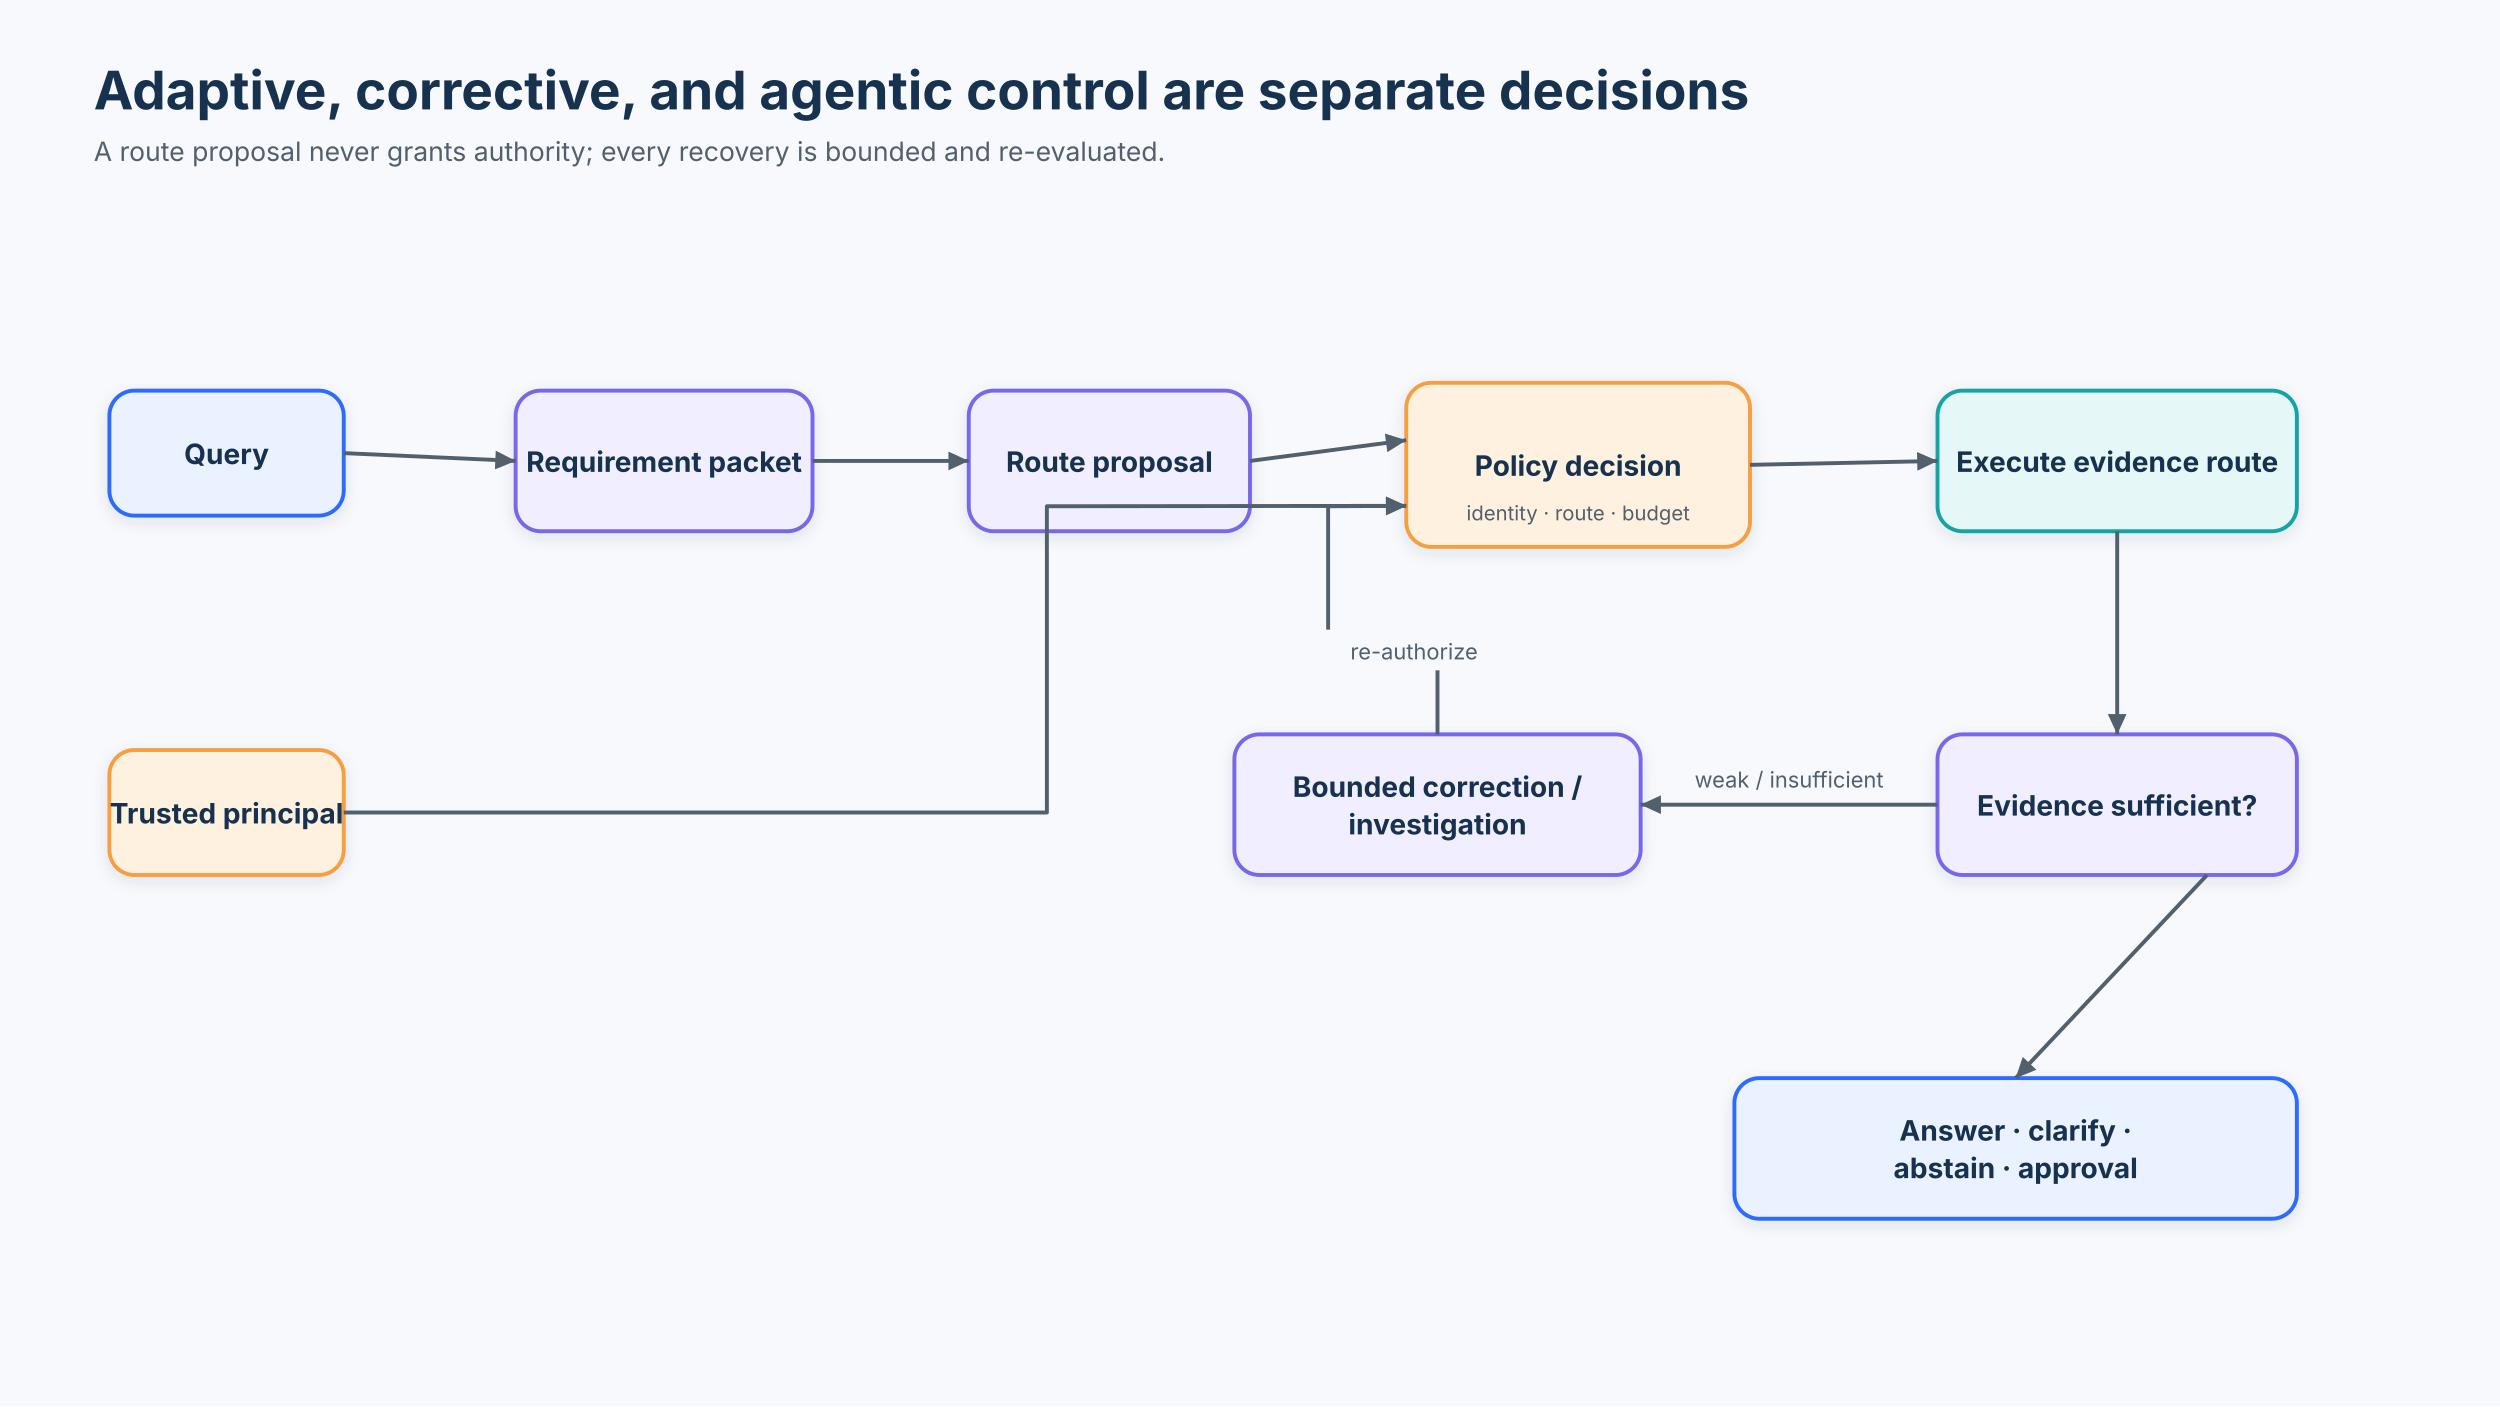
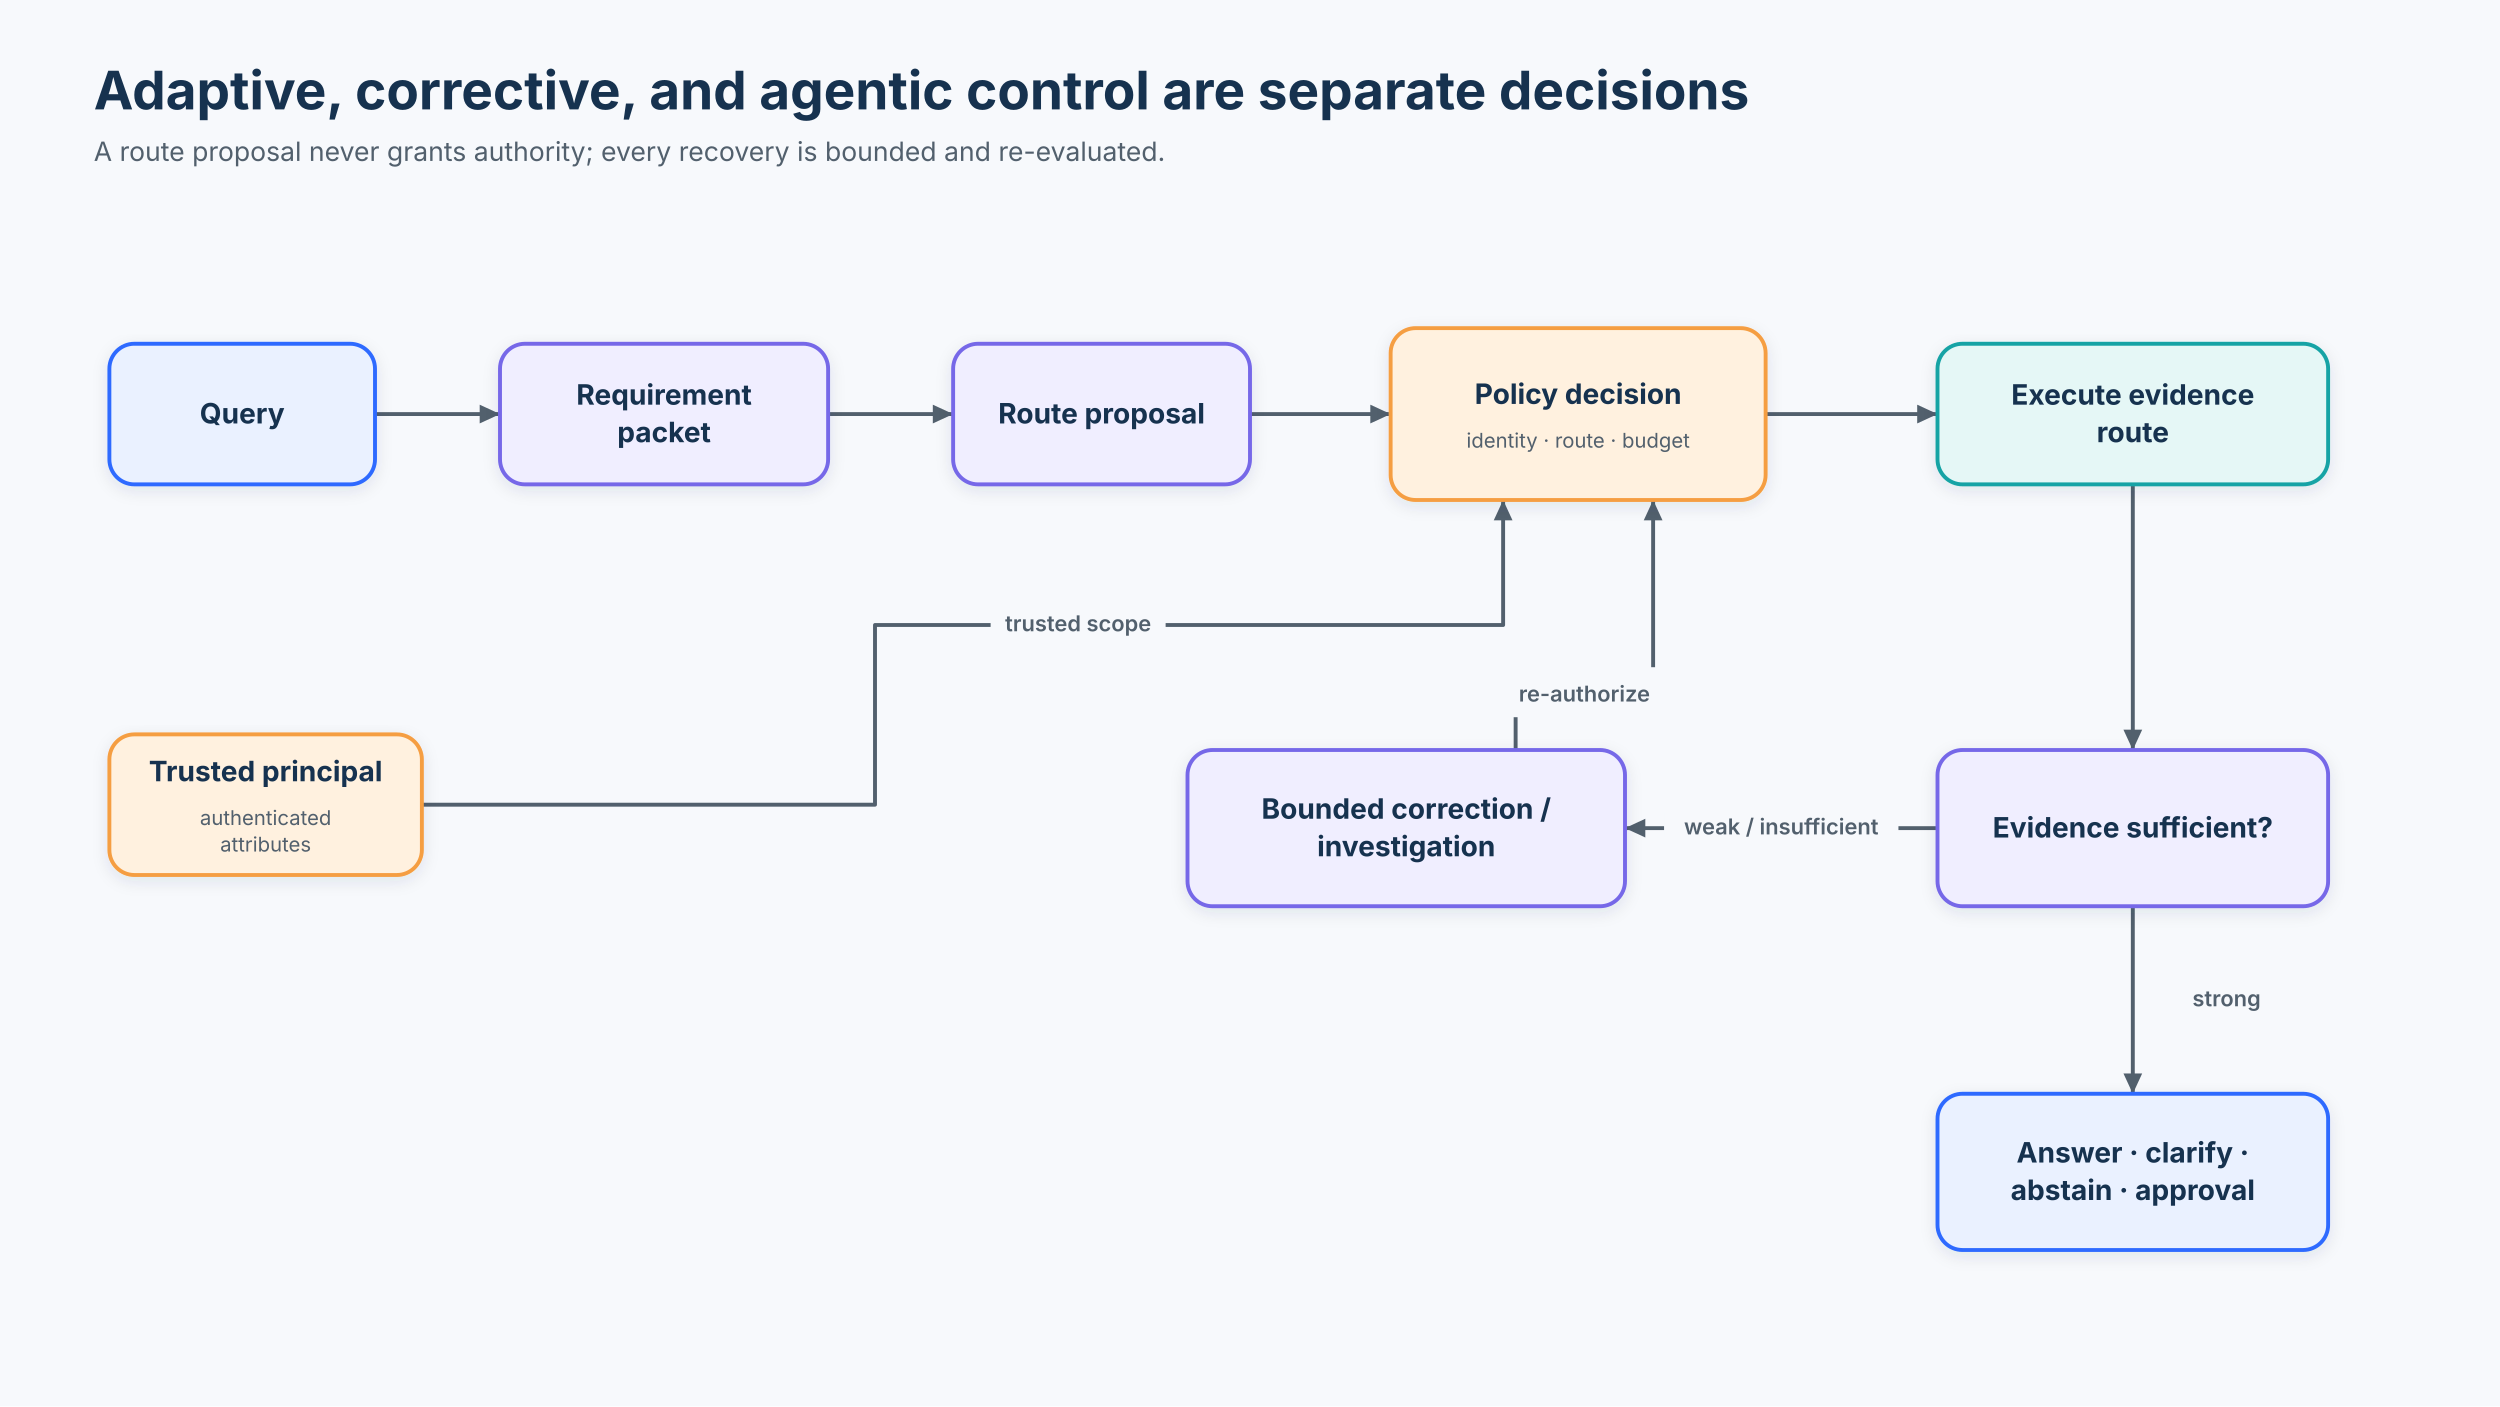
<svg xmlns="http://www.w3.org/2000/svg" width="1600" height="900" viewBox="0 0 1600 900" role="img" aria-labelledby="title desc">
  <defs>
    <filter id="shadow" x="-10%" y="-10%" width="120%" height="130%">
      <feDropShadow dx="0" dy="3" stdDeviation="5" flood-color="#16324F" flood-opacity="0.10" />
    </filter>
  </defs>
  <rect width="100%" height="100%" fill="#F7F9FC" />
-   <text x="60" y="70" font-family="Inter,Arial,sans-serif" font-size="34" font-weight="700" fill="#16324F">Adaptive, corrective, and agentic control are separate decisions</text>
-   <text x="60" y="103" font-family="Inter,Arial,sans-serif" font-size="17" fill="#52606D">A route proposal never grants authority; every recovery is bounded and re-evaluated.</text>
-   <rect x="70" y="250" width="150" height="80" rx="16" fill="#EAF1FF" stroke="#2F6BFF" stroke-width="2.5" filter="url(#shadow)" />
-   <text x="145.0" y="297.0" text-anchor="middle" font-family="Inter,Arial,sans-serif" font-size="18" font-weight="700" fill="#16324F">Query</text>
-   <rect x="70" y="480" width="150" height="80" rx="16" fill="#FFF1DF" stroke="#F59E42" stroke-width="2.5" filter="url(#shadow)" />
-   <text x="145.0" y="527.0" text-anchor="middle" font-family="Inter,Arial,sans-serif" font-size="18" font-weight="700" fill="#16324F">Trusted principal</text>
-   <rect x="330" y="250" width="190" height="90" rx="16" fill="#F0EEFF" stroke="#7667E8" stroke-width="2.5" filter="url(#shadow)" />
-   <text x="425.0" y="302.0" text-anchor="middle" font-family="Inter,Arial,sans-serif" font-size="18" font-weight="700" fill="#16324F">Requirement packet</text>
-   <rect x="620" y="250" width="180" height="90" rx="16" fill="#F0EEFF" stroke="#7667E8" stroke-width="2.5" filter="url(#shadow)" />
-   <text x="710.0" y="302.0" text-anchor="middle" font-family="Inter,Arial,sans-serif" font-size="18" font-weight="700" fill="#16324F">Route proposal</text>
-   <rect x="900" y="245" width="220" height="105" rx="16" fill="#FFF1DF" stroke="#F59E42" stroke-width="2.5" filter="url(#shadow)" />
-   <text x="1010.0" y="304.5" text-anchor="middle" font-family="Inter,Arial,sans-serif" font-size="18" font-weight="700" fill="#16324F">Policy decision</text>
-   <text x="1010.0" y="333" text-anchor="middle" font-family="Inter,Arial,sans-serif" font-size="13" fill="#52606D">identity · route · budget</text>
-   <rect x="1240" y="250" width="230" height="90" rx="16" fill="#E5F7F6" stroke="#16A3A5" stroke-width="2.5" filter="url(#shadow)" />
-   <text x="1355.0" y="302.0" text-anchor="middle" font-family="Inter,Arial,sans-serif" font-size="18" font-weight="700" fill="#16324F">Execute evidence route</text>
-   <rect x="1240" y="470" width="230" height="90" rx="16" fill="#F0EEFF" stroke="#7667E8" stroke-width="2.5" filter="url(#shadow)" />
-   <text x="1355.0" y="522.0" text-anchor="middle" font-family="Inter,Arial,sans-serif" font-size="18" font-weight="700" fill="#16324F">Evidence sufficient?</text>
-   <rect x="790" y="470" width="260" height="90" rx="16" fill="#F0EEFF" stroke="#7667E8" stroke-width="2.5" filter="url(#shadow)" />
-   <text x="920.0" y="510.0" text-anchor="middle" font-family="Inter,Arial,sans-serif" font-size="18" font-weight="700" fill="#16324F">Bounded correction /</text>
-   <text x="920.0" y="534.0" text-anchor="middle" font-family="Inter,Arial,sans-serif" font-size="18" font-weight="700" fill="#16324F">investigation</text>
-   <rect x="1110" y="690" width="360" height="90" rx="16" fill="#EAF1FF" stroke="#2F6BFF" stroke-width="2.5" filter="url(#shadow)" />
-   <text x="1290.0" y="730.0" text-anchor="middle" font-family="Inter,Arial,sans-serif" font-size="18" font-weight="700" fill="#16324F">Answer · clarify ·</text>
-   <text x="1290.0" y="754.0" text-anchor="middle" font-family="Inter,Arial,sans-serif" font-size="18" font-weight="700" fill="#16324F">abstain · approval</text>
-   <path d="M 220 290.0 L 330 295.0" fill="none" stroke="#52606D" stroke-width="2.5" stroke-linejoin="round" />
-   <polygon points="330,295.0 316.741,300.404 317.286,288.416" fill="#52606D" />
-   <path d="M 520 295.0 L 620 295.0" fill="none" stroke="#52606D" stroke-width="2.5" stroke-linejoin="round" />
-   <polygon points="620,295.0 607.0,301.0 607.0,289.0" fill="#52606D" />
-   <path d="M 800 295.0 L 900 281.75" fill="none" stroke="#52606D" stroke-width="2.5" stroke-linejoin="round" />
-   <polygon points="900,281.75 887.901,289.406 886.325,277.51" fill="#52606D" />
-   <path d="M 220 520.0 L 670 520 L 670 324 L 900 323.75" fill="none" stroke="#52606D" stroke-width="2.5" stroke-linejoin="round" />
-   <polygon points="900,323.75 887.007,329.764 886.993,317.764" fill="#52606D" />
-   <path d="M 1120 297.5 L 1240 295.0" fill="none" stroke="#52606D" stroke-width="2.5" stroke-linejoin="round" />
-   <polygon points="1240,295.0 1227.128,301.269 1226.878,289.272" fill="#52606D" />
-   <path d="M 1355.0 340 L 1355.0 470" fill="none" stroke="#52606D" stroke-width="2.5" stroke-linejoin="round" />
-   <polygon points="1355.0,470 1349.0,457.0 1361.0,457.0" fill="#52606D" />
-   <path d="M 1240 515.0 L 1050 515.0" fill="none" stroke="#52606D" stroke-width="2.5" stroke-linejoin="round" />
-   <polygon points="1050,515.0 1063.0,509.0 1063.0,521.0" fill="#52606D" />
-   <rect x="1075" y="485" width="140" height="26" rx="8" fill="#F7F9FC" />
-   <text x="1145" y="504" text-anchor="middle" font-family="Inter,Arial,sans-serif" font-size="14" fill="#52606D">weak / insufficient</text>
-   <path d="M 920.0 470 L 920 405 L 850 405 L 850 324 L 900 323.75" fill="none" stroke="#52606D" stroke-width="2.5" stroke-linejoin="round" />
-   <polygon points="900,323.75 887.03,329.815 886.97,317.815" fill="#52606D" />
-   <rect x="835" y="403" width="140" height="26" rx="8" fill="#F7F9FC" />
-   <text x="905" y="422" text-anchor="middle" font-family="Inter,Arial,sans-serif" font-size="14" fill="#52606D">re-authorize</text>
-   <path d="M 1412.5 560 L 1290.0 690" fill="none" stroke="#52606D" stroke-width="2.5" stroke-linejoin="round" />
-   <polygon points="1290.0,690 1294.549,676.424 1303.282,684.654" fill="#52606D" />
+   <text x="60" y="70" font-family="Inter, Arial, sans-serif" font-size="34" font-weight="700" fill="#16324F">Adaptive, corrective, and agentic control are separate decisions</text>
+   <text x="60" y="103" font-family="Inter, Arial, sans-serif" font-size="17" fill="#52606D">A route proposal never grants authority; every recovery is bounded and re-evaluated.</text>
+   <path d="M 240 265.0 L 320 265.0" fill="none" stroke="#52606D" stroke-width="2.5" stroke-linecap="round" stroke-linejoin="round" />
+   <polygon points="320,265.0 307.0,271.0 307.0,259.0" fill="#52606D" />
+   <path d="M 530 265.0 L 610 265.0" fill="none" stroke="#52606D" stroke-width="2.5" stroke-linecap="round" stroke-linejoin="round" />
+   <polygon points="610,265.0 597.0,271.0 597.0,259.0" fill="#52606D" />
+   <path d="M 800 265.0 L 890 265.0" fill="none" stroke="#52606D" stroke-width="2.5" stroke-linecap="round" stroke-linejoin="round" />
+   <polygon points="890,265.0 877.0,271.0 877.0,259.0" fill="#52606D" />
+   <path d="M 270 515.0 L 560 515 L 560 400 L 962 400 L 962.0 320" fill="none" stroke="#52606D" stroke-width="2.5" stroke-linecap="round" stroke-linejoin="round" />
+   <polygon points="962.0,320 968.0,333.0 956.0,333.0" fill="#52606D" />
+   <path d="M 1130 265.0 L 1240 265.0" fill="none" stroke="#52606D" stroke-width="2.5" stroke-linecap="round" stroke-linejoin="round" />
+   <polygon points="1240,265.0 1227.0,271.0 1227.0,259.0" fill="#52606D" />
+   <path d="M 1365.0 310 L 1365.0 480" fill="none" stroke="#52606D" stroke-width="2.5" stroke-linecap="round" stroke-linejoin="round" />
+   <polygon points="1365.0,480 1359.0,467.0 1371.0,467.0" fill="#52606D" />
+   <path d="M 1240 530.0 L 1040 530.0" fill="none" stroke="#52606D" stroke-width="2.5" stroke-linecap="round" stroke-linejoin="round" />
+   <polygon points="1040,530.0 1053.0,524.0 1053.0,536.0" fill="#52606D" />
+   <path d="M 970.0 480 L 970 430 L 1058 430 L 1058.0 320" fill="none" stroke="#52606D" stroke-width="2.5" stroke-linecap="round" stroke-linejoin="round" />
+   <polygon points="1058.0,320 1064.0,333.0 1052.0,333.0" fill="#52606D" />
+   <path d="M 1365.0 580 L 1365.0 700" fill="none" stroke="#52606D" stroke-width="2.5" stroke-linecap="round" stroke-linejoin="round" />
+   <polygon points="1365.0,700 1359.0,687.0 1371.0,687.0" fill="#52606D" />
+   <rect x="70" y="220" width="170" height="90" rx="16" fill="#EAF1FF" stroke="#2F6BFF" stroke-width="2.5" filter="url(#shadow)" />
+   <text x="155.0" y="271.0" text-anchor="middle" font-family="Inter, Arial, sans-serif" font-size="18" font-weight="700" fill="#16324F">Query</text>
+   <rect x="320" y="220" width="210" height="90" rx="16" fill="#F0EEFF" stroke="#7667E8" stroke-width="2.5" filter="url(#shadow)" />
+   <text x="425.0" y="259.0" text-anchor="middle" font-family="Inter, Arial, sans-serif" font-size="18" font-weight="700" fill="#16324F">Requirement</text>
+   <text x="425.0" y="283.0" text-anchor="middle" font-family="Inter, Arial, sans-serif" font-size="18" font-weight="700" fill="#16324F">packet</text>
+   <rect x="610" y="220" width="190" height="90" rx="16" fill="#F0EEFF" stroke="#7667E8" stroke-width="2.5" filter="url(#shadow)" />
+   <text x="705.0" y="271.0" text-anchor="middle" font-family="Inter, Arial, sans-serif" font-size="18" font-weight="700" fill="#16324F">Route proposal</text>
+   <rect x="890" y="210" width="240" height="110" rx="16" fill="#FFF1DF" stroke="#F59E42" stroke-width="2.5" filter="url(#shadow)" />
+   <text x="1010.0" y="258.5" text-anchor="middle" font-family="Inter, Arial, sans-serif" font-size="18" font-weight="700" fill="#16324F">Policy decision</text>
+   <text x="1010.0" y="286.5" text-anchor="middle" font-family="Inter, Arial, sans-serif" font-size="13" fill="#52606D">identity · route · budget</text>
+   <rect x="1240" y="220" width="250" height="90" rx="16" fill="#E5F7F6" stroke="#16A3A5" stroke-width="2.5" filter="url(#shadow)" />
+   <text x="1365.0" y="259.0" text-anchor="middle" font-family="Inter, Arial, sans-serif" font-size="18" font-weight="700" fill="#16324F">Execute evidence</text>
+   <text x="1365.0" y="283.0" text-anchor="middle" font-family="Inter, Arial, sans-serif" font-size="18" font-weight="700" fill="#16324F">route</text>
+   <rect x="70" y="470" width="200" height="90" rx="16" fill="#FFF1DF" stroke="#F59E42" stroke-width="2.5" filter="url(#shadow)" />
+   <text x="170.0" y="500.0" text-anchor="middle" font-family="Inter, Arial, sans-serif" font-size="18" font-weight="700" fill="#16324F">Trusted principal</text>
+   <text x="170.0" y="528.0" text-anchor="middle" font-family="Inter, Arial, sans-serif" font-size="13" fill="#52606D">authenticated</text>
+   <text x="170.0" y="545.0" text-anchor="middle" font-family="Inter, Arial, sans-serif" font-size="13" fill="#52606D">attributes</text>
+   <rect x="760" y="480" width="280" height="100" rx="16" fill="#F0EEFF" stroke="#7667E8" stroke-width="2.5" filter="url(#shadow)" />
+   <text x="900.0" y="524.0" text-anchor="middle" font-family="Inter, Arial, sans-serif" font-size="18" font-weight="700" fill="#16324F">Bounded correction /</text>
+   <text x="900.0" y="548.0" text-anchor="middle" font-family="Inter, Arial, sans-serif" font-size="18" font-weight="700" fill="#16324F">investigation</text>
+   <rect x="1240" y="480" width="250" height="100" rx="16" fill="#F0EEFF" stroke="#7667E8" stroke-width="2.5" filter="url(#shadow)" />
+   <text x="1365.0" y="536.0" text-anchor="middle" font-family="Inter, Arial, sans-serif" font-size="18" font-weight="700" fill="#16324F">Evidence sufficient?</text>
+   <rect x="1240" y="700" width="250" height="100" rx="16" fill="#EAF1FF" stroke="#2F6BFF" stroke-width="2.5" filter="url(#shadow)" />
+   <text x="1365.0" y="744.0" text-anchor="middle" font-family="Inter, Arial, sans-serif" font-size="18" font-weight="700" fill="#16324F">Answer · clarify ·</text>
+   <text x="1365.0" y="768.0" text-anchor="middle" font-family="Inter, Arial, sans-serif" font-size="18" font-weight="700" fill="#16324F">abstain · approval</text>
+   <rect x="634.0" y="382" width="112" height="32" rx="8" fill="#F7F9FC" />
+   <text x="690" y="404" text-anchor="middle" font-family="Inter, Arial, sans-serif" font-size="14" font-weight="600" fill="#52606D">trusted scope</text>
+   <rect x="1065.0" y="512" width="150" height="32" rx="8" fill="#F7F9FC" />
+   <text x="1140" y="534" text-anchor="middle" font-family="Inter, Arial, sans-serif" font-size="14" font-weight="600" fill="#52606D">weak / insufficient</text>
+   <rect x="958.0" y="427" width="112" height="32" rx="8" fill="#F7F9FC" />
+   <text x="1014" y="449" text-anchor="middle" font-family="Inter, Arial, sans-serif" font-size="14" font-weight="600" fill="#52606D">re-authorize</text>
+   <rect x="1381.0" y="622" width="88" height="32" rx="8" fill="#F7F9FC" />
+   <text x="1425" y="644" text-anchor="middle" font-family="Inter, Arial, sans-serif" font-size="14" font-weight="600" fill="#52606D">strong</text>
</svg>
